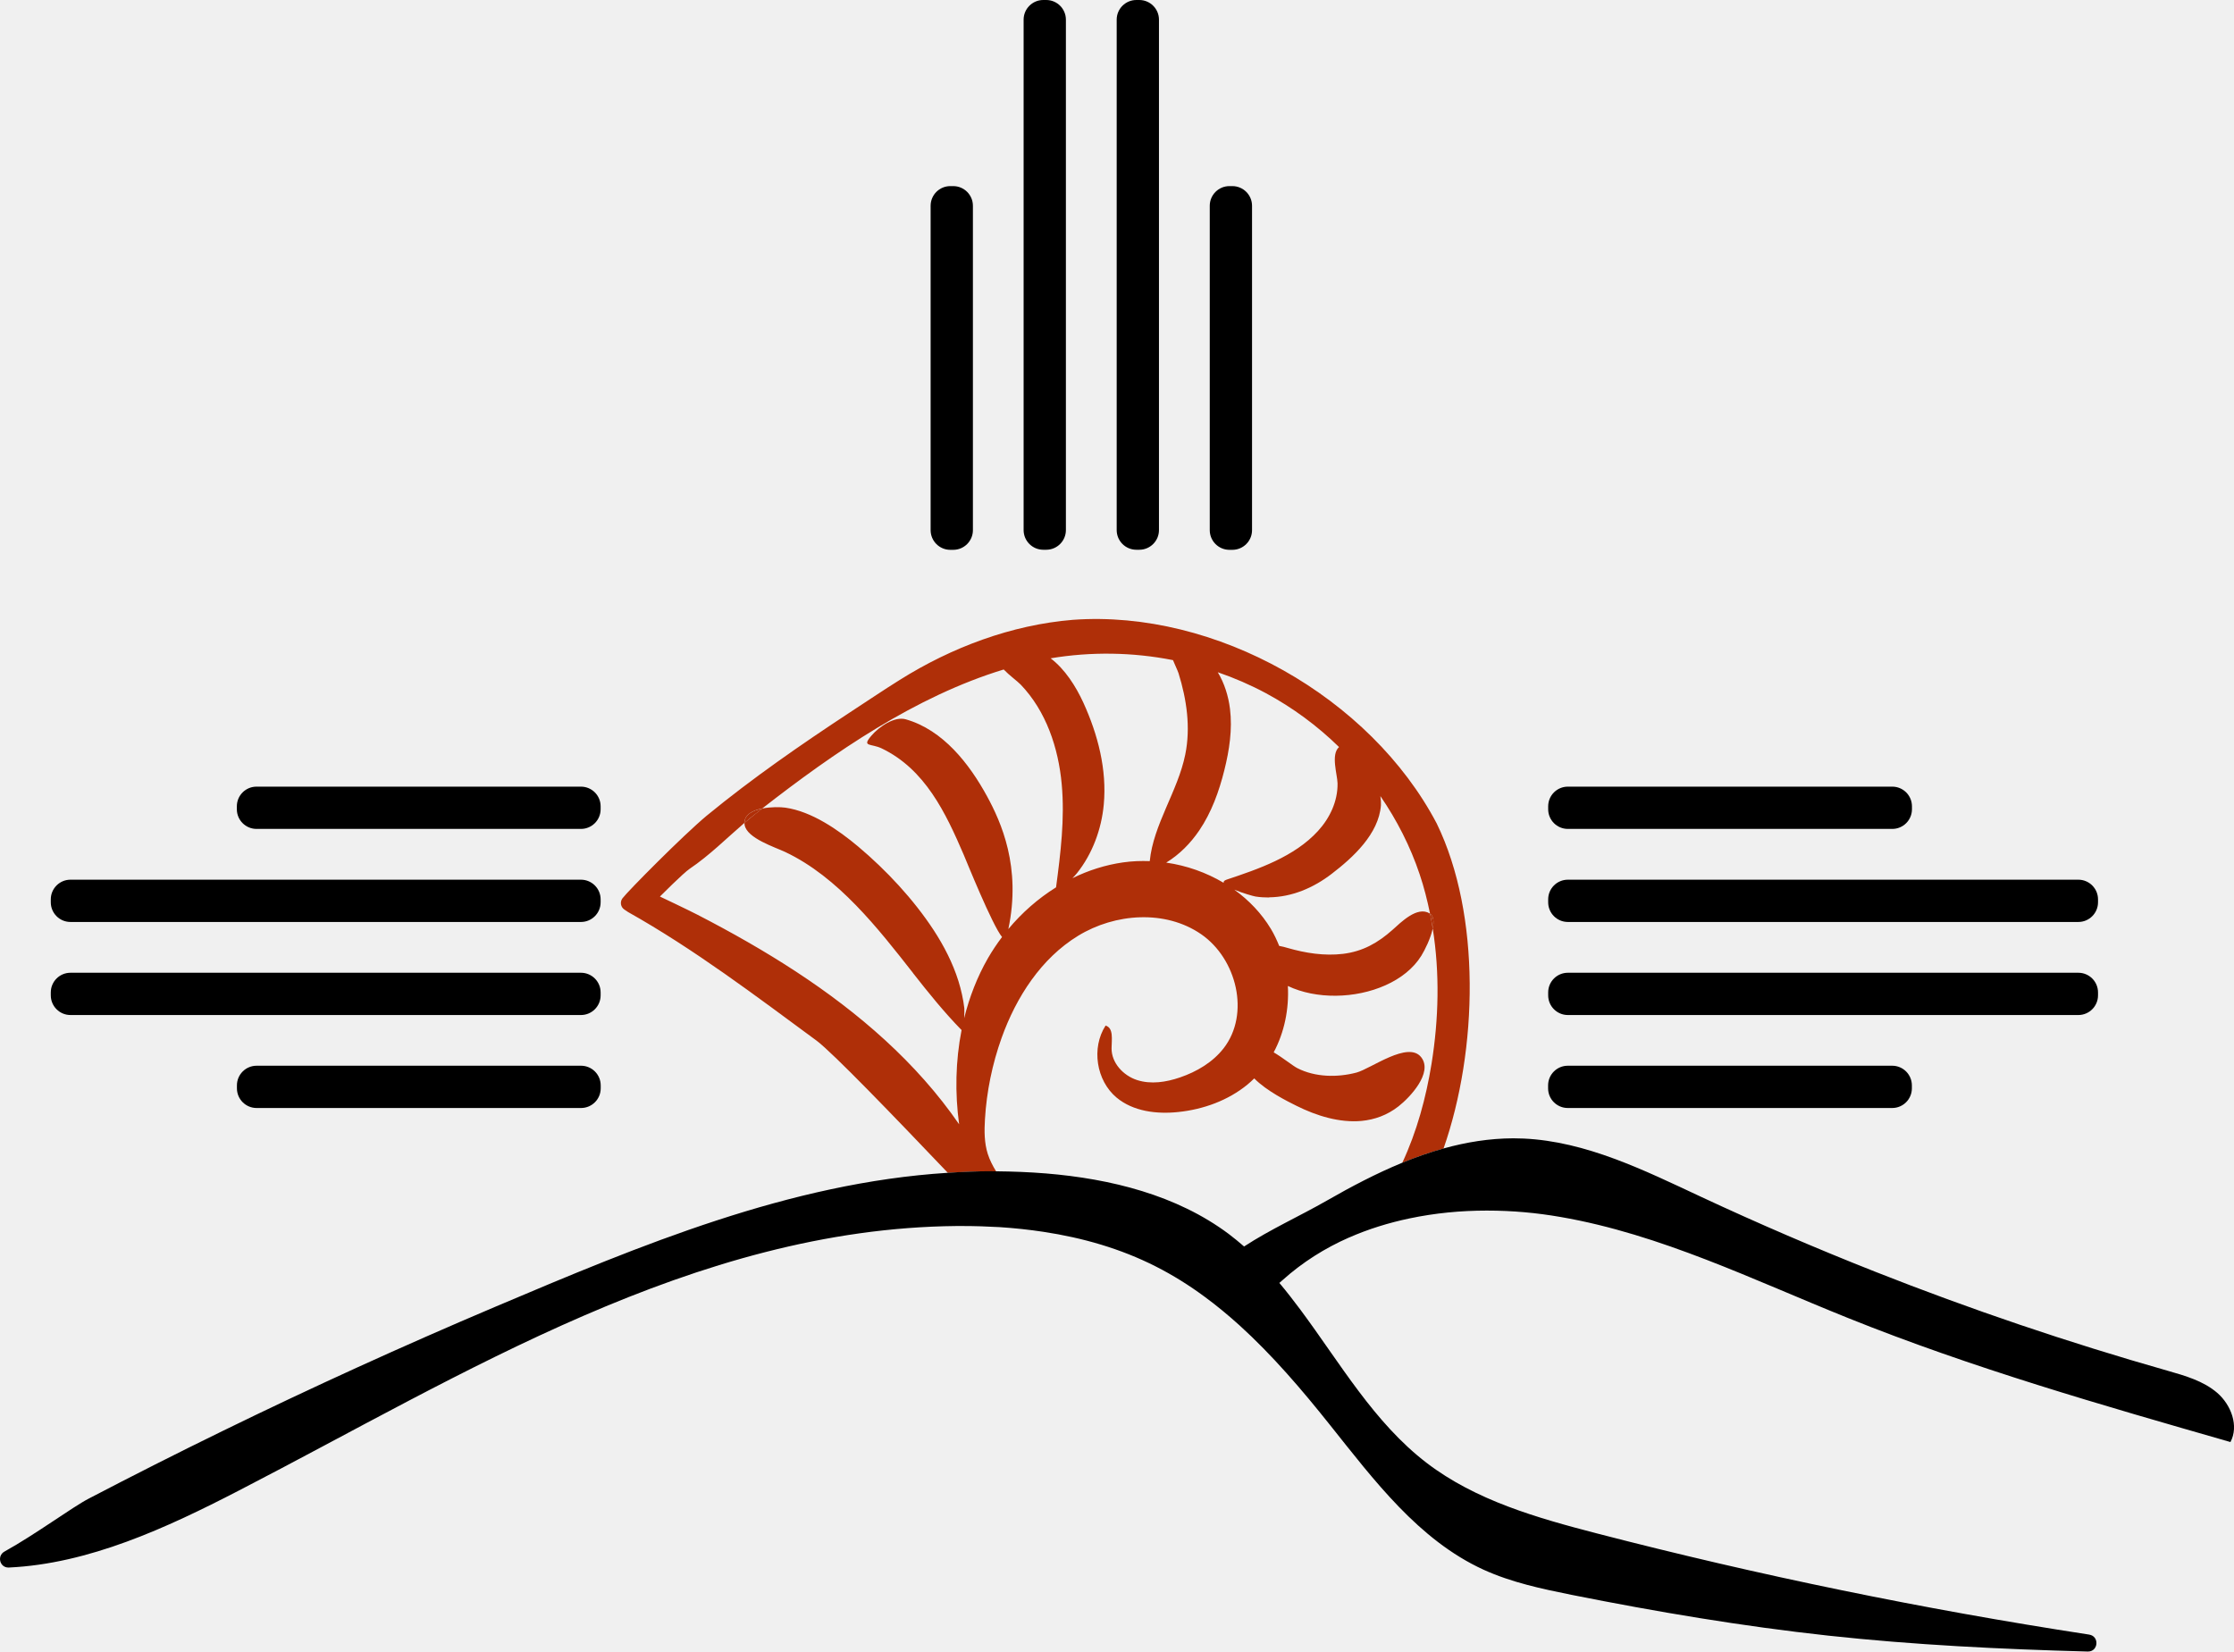
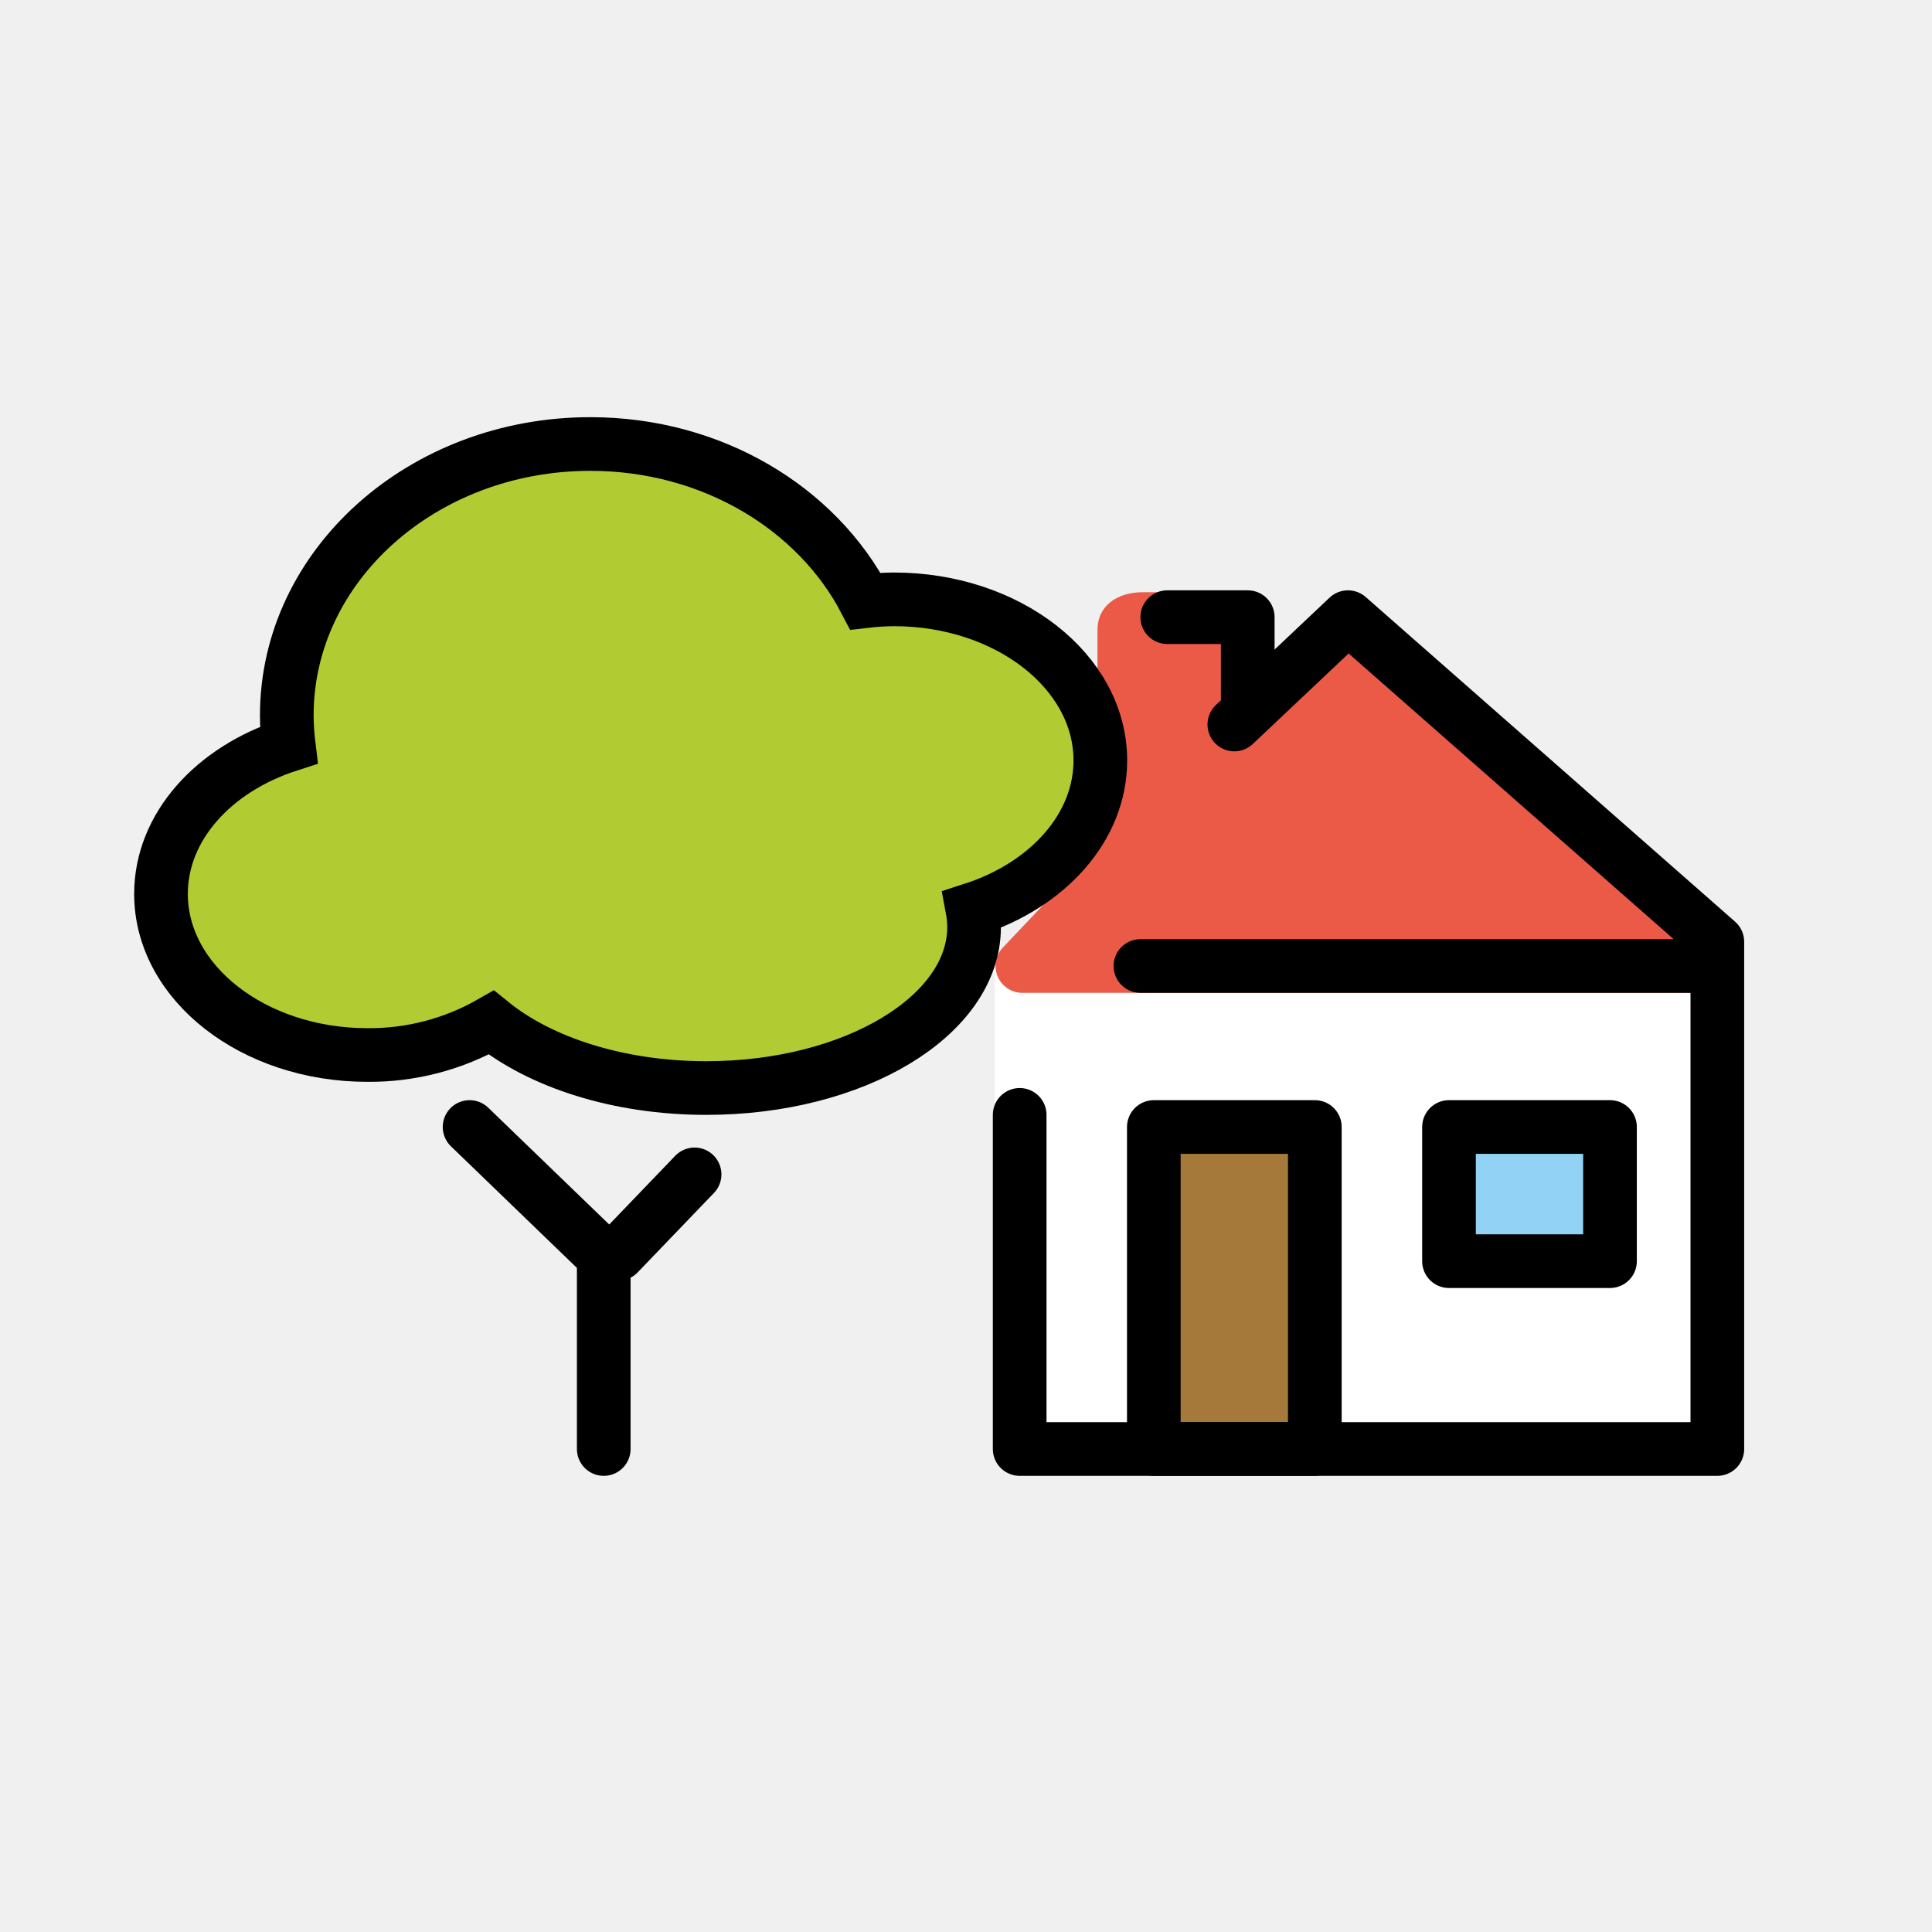
- <svg xmlns="http://www.w3.org/2000/svg" id="Layer_2" data-name="Layer 2" viewBox="0 0 283.72 209.79">
-   <defs>
-     <style>
-       .cls-1, .cls-2 {
-         stroke-width: 0px;
-       }
- 
-       .cls-2 {
-         fill: #af2f08;
-       }
-     </style>
-   </defs>
-   <g id="Layer_2-2" data-name="Layer 2">
-     <g>
-       <rect class="cls-1" x="130" width="5.37" height="69.83" rx="2.5" ry="2.5" />
-       <rect class="cls-1" x="141.82" width="5.37" height="69.83" rx="2.5" ry="2.5" />
-       <rect class="cls-1" x="118.19" y="23.64" width="5.37" height="46.2" rx="2.5" ry="2.5" />
-       <rect class="cls-1" x="153.64" y="23.64" width="5.37" height="46.2" rx="2.5" ry="2.5" />
-     </g>
-     <g>
-       <rect class="cls-1" x="6.45" y="123.56" width="69.83" height="5.37" rx="2.5" ry="2.5" />
-       <rect class="cls-1" x="6.45" y="111.74" width="69.83" height="5.37" rx="2.5" ry="2.5" />
-       <rect class="cls-1" x="30.09" y="135.37" width="46.2" height="5.37" rx="2.5" ry="2.5" />
-       <rect class="cls-1" x="30.08" y="99.92" width="46.2" height="5.37" rx="2.5" ry="2.5" />
-     </g>
-     <g>
-       <rect class="cls-1" x="196.62" y="111.74" width="69.83" height="5.37" rx="2.5" ry="2.5" />
-       <rect class="cls-1" x="196.62" y="123.56" width="69.83" height="5.37" rx="2.5" ry="2.5" />
-       <rect class="cls-1" x="196.62" y="99.92" width="46.2" height="5.37" rx="2.5" ry="2.5" />
-       <rect class="cls-1" x="196.61" y="135.37" width="46.2" height="5.37" rx="2.5" ry="2.5" />
-     </g>
-     <path class="cls-2" d="m96.81,102.7c-1.21.24-2.27.77-2.26,1.83.46-.4.93-.79,1.41-1.16.28-.22.57-.44.85-.66Z" />
-     <path class="cls-2" d="m181.62,116.06c.13.62.24,1.25.34,1.88.17-.82.13-1.54-.34-1.88Z" />
-     <path class="cls-2" d="m182.47,104.61h0c-8.44-16.06-28.07-27.19-46.2-25.88-7.83.64-15.44,3.51-22.01,7.64-1.92,1.19-4.4,2.87-6.28,4.09-6.26,4.12-12.41,8.37-18.23,13.15-3.02,2.52-10.01,9.58-10.7,10.5-.34.46-.23,1.1.24,1.42.25.17.46.31.46.31,8.41,4.72,16.25,10.67,23.99,16.37,2.1,1.6,9.66,9.44,16.64,16.77,1.83-.12,3.68-.2,5.53-.2h0c.2,0,.4.01.6.01-.43-.7-.81-1.43-1.06-2.21-.45-1.41-.45-2.93-.36-4.41.21-3.53.93-7.02,2.12-10.35,1.86-5.18,5.02-10.09,9.72-12.96,4.7-2.87,11.08-3.32,15.61-.2,4.53,3.12,6.24,10.11,2.88,14.47-1.39,1.8-3.43,3-5.57,3.73-1.75.6-3.68.9-5.44.33s-3.26-2.19-3.24-4.04c.01-1.08.28-2.58-.76-2.88-1.83,2.83-1.19,6.99,1.4,9.15,2.12,1.76,5.09,2.12,7.83,1.83,3.18-.33,6.31-1.46,8.78-3.48.31-.25.59-.52.87-.79,1.58,1.61,4.27,2.94,5.36,3.48,2.56,1.28,5.49,2.18,8.28,1.92h-.01c1.65-.16,3.25-.72,4.69-1.85,1.45-1.13,4.41-4.27,2.89-6.23-1.65-2.14-6.37,1.44-8.23,1.94-2.42.64-5.25.6-7.52-.57-.58-.3-1.77-1.28-2.99-2,1.36-2.54,1.96-5.51,1.8-8.43,1.8.86,3.94,1.26,6.09,1.24h.01c4.36-.04,8.83-1.82,10.85-5.08.46-.75,1.19-2.22,1.45-3.46-.1-.63-.21-1.25-.34-1.88-.01-.01-.02-.03-.04-.03-1.59-.99-3.67,1.14-4.74,2.09-1.86,1.65-3.76,2.73-6.28,3.04-2.36.28-4.75-.09-7.03-.75-.34-.1-.71-.2-1.07-.26-.3-.74-.64-1.47-1.05-2.15-1.19-1.98-2.79-3.65-4.65-4.99,1.06.44,2.39.82,2.7.87.57.09,1.14.12,1.71.12v-.02c2.89-.03,5.64-1.2,7.95-2.98,2.73-2.09,5.97-5.06,6.26-8.7.02-.3,0-.71-.07-1.18,2.1,3.06,3.8,6.39,4.98,9.91.56,1.65.98,3.33,1.33,5.03.47.33.51,1.05.34,1.88.9,5.66.76,11.5-.15,17.16-.7,4.33-1.87,8.64-3.72,12.6,1.72-.71,3.46-1.32,5.24-1.81,4.38-12.53,4.77-29.7-.86-41.28Zm-48.35,8.1c-2.28,1.42-4.33,3.22-6.06,5.3,1.67-7.89-.93-13.6-2.7-16.86-2.26-4.14-5.59-8.43-10.32-9.78-1.41-.41-3.36.89-4.39,2.1-1.24,1.45-.04.93,1.34,1.6,5.5,2.65,8.11,8.17,10.39,13.47.34.79,3.64,8.99,4.88,10.48-.65.86-1.25,1.76-1.79,2.69-1.37,2.39-2.36,4.96-3.02,7.62.02-.56.04-1.08.02-1.27-.14-1.17-.4-2.32-.75-3.45-.72-2.29-1.83-4.45-3.14-6.46-2.56-3.91-6.02-7.62-9.59-10.62-2.53-2.12-5.89-4.46-9.25-4.94-.64-.09-1.84-.11-2.93.11-.28.22-.57.44-.85.66-.48.38-.94.77-1.41,1.16,0,.09,0,.18.02.28.3,1.68,3.86,2.81,5.15,3.42,6.73,3.18,11.82,9.74,16.25,15.39h-.01c1.96,2.5,3.95,4.97,6.16,7.23-.77,3.92-.85,8.01-.31,11.97-5.42-7.87-12.76-14.18-20.71-19.39-4.03-2.64-8.22-5.01-12.5-7.22-1.36-.7-4.79-2.32-4.79-2.32,0,0,2.98-2.99,3.77-3.52,2.52-1.7,4.67-3.86,6.97-5.84-.01-1.05,1.05-1.59,2.26-1.83,9.12-7.11,19.47-14.24,30.66-17.65.7.73,1.71,1.46,2.16,1.92,3.22,3.36,4.79,8.02,5.21,12.66.4,4.37-.14,8.74-.72,13.09Zm8.53-3.17c-2.25.32-4.42,1.01-6.45,2.01.19-.21.4-.4.57-.63,1.96-2.45,3.12-5.58,3.41-8.73.41-4.42-.74-8.87-2.58-12.91-.97-2.12-2.36-4.29-4.17-5.66,5.14-.86,10.43-.78,15.54.23.26.65.58,1.28.71,1.68,1.03,3.32,1.55,6.87.85,10.31-.95,4.68-4.05,8.87-4.51,13.54-1.12-.04-2.25,0-3.36.16Zm27.22-10.05c.04,2.28-.98,4.42-2.49,6.07-2.98,3.26-7.57,4.83-11.59,6.17-.33.11-.43.25-.38.41-2.22-1.32-4.72-2.2-7.3-2.57,1.66-1.01,3.08-2.44,4.2-4.09,1.55-2.29,2.51-4.95,3.18-7.64.64-2.55,1.04-5.2.72-7.8-.2-1.63-.71-3.25-1.55-4.65,2.1.72,4.15,1.61,6.11,2.66,3.4,1.83,6.53,4.14,9.29,6.84-1.07.95-.22,3.45-.19,4.61Z" />
-     <path class="cls-1" d="m171.32,157.2c2.45-1.08,5.04-1.88,7.71-2.44,3.19-.67,6.48-.99,9.78-.99s6.31.28,9.37.81c12.74,2.2,24.51,8.01,36.51,12.83,15.8,6.36,32.21,11.06,48.58,15.76,1.09-2.05.09-4.71-1.67-6.24-1.76-1.52-4.08-2.18-6.32-2.82-12.59-3.58-24.99-7.78-37.17-12.59-7.47-2.95-14.86-6.13-22.14-9.53-7.19-3.36-14.53-7-22.46-7.37-.45-.02-.89-.03-1.34-.03h.02c-3.03.01-5.98.49-8.86,1.29-1.78.49-3.52,1.11-5.24,1.81-3.3,1.36-6.49,3.04-9.56,4.8-3.49,2-7.16,3.64-10.53,5.84-.63-.55-1.28-1.08-1.95-1.59-6.62-4.95-14.99-7.01-23.23-7.69-2.12-.17-4.22-.25-6.31-.27-.2,0-.4-.01-.6-.01h0c-1.86,0-3.7.08-5.53.2-20.11,1.27-38.99,9.18-57.58,17.06-11.67,4.95-23.2,10.2-34.58,15.76-5.69,2.78-11.35,5.64-16.96,8.57-2.08,1.08-6.75,4.54-10.69,6.72-.98.54-.61,2.03.49,2.03h.06c10.15-.47,20.01-5.02,29.18-9.76,28.59-14.76,57.9-33.3,91.15-33.62h.77c1.57,0,3.15.05,4.72.14,1.87.12,3.74.32,5.59.6,4.96.75,9.79,2.13,14.26,4.4,2.17,1.1,4.23,2.39,6.18,3.83,1.54,1.13,3.01,2.35,4.43,3.63,4.19,3.8,7.93,8.18,11.46,12.61,5.64,7.07,11.32,14.68,19.54,18.44,3.55,1.62,7.41,2.44,11.24,3.21,10.78,2.15,21.63,3.98,32.55,5.17,10.94,1.19,21.94,1.72,32.95,2.02h.04c1.32,0,1.47-1.94.15-2.15-.06,0-.12-.02-.18-.03-20.99-3.22-41.81-7.5-62.37-12.83-7.59-1.97-15.35-4.18-21.58-8.94-6.69-5.12-10.99-12.67-16.04-19.46-.87-1.16-1.75-2.31-2.68-3.41.14-.13.28-.24.42-.37,2.52-2.26,5.36-4.05,8.43-5.4Z" />
+ <svg xmlns="http://www.w3.org/2000/svg" id="emoji" viewBox="0 0 72 72" version="1.1">
+   <g id="color">
+     <rect x="37.075" y="36.053" width="26.884" height="18.114" fill="#FFFFFF" />
+     <polygon fill="#EA5A47" stroke="#EA5A47" stroke-linecap="round" stroke-linejoin="round" stroke-miterlimit="10" stroke-width="2" points="50.235,23.2 38.1,36 63.5,36" />
+     <path fill="#EA5A47" d="M47.3,26l-6.4,6.059v-8.573c0-0.931,0.755-1.416,1.686-1.416h3.028 c0.931,0,1.686,0.485,1.686,1.416C47.3,23.486,47.3,26,47.3,26z" />
+     <rect x="43" y="42" width="6" height="12" fill="#A57939" />
+     <rect x="54" y="42" width="6" height="5" fill="#92D3F5" />
+     <path fill="#B1CC33" d="M41.006,28.339c0-3.312-3.445-6.003-7.694-6.003c-0.355,0.003-0.71,0.025-1.062,0.066 c-1.8-3.455-5.707-5.855-10.25-5.855c-6.248,0-11.312,4.529-11.312,10.114c0.001,0.369,0.025,0.738,0.07,1.104 C7.966,28.666,6,30.81,6,33.314c0,3.312,3.445,6.003,7.694,6.003c1.615,0.014,3.206-0.402,4.614-1.207 c1.818,1.477,4.726,2.438,8.015,2.438c5.511,0,9.978-2.688,9.978-6.003c-0.001-0.219-0.021-0.438-0.061-0.653 C39.036,32.99,41.006,30.845,41.006,28.339z" />
+   </g>
+   <g id="hair" />
+   <g id="skin" />
+   <g id="skin-shadow" />
+   <g id="line">
+     <polyline fill="none" stroke="#000000" stroke-linecap="round" stroke-linejoin="round" stroke-miterlimit="10" stroke-width="2" points="46,27 50.235,23 64,35.098 64,54 38,54 38,41.548" />
+     <rect x="43" y="42" width="6" height="12" fill="none" stroke="#000000" stroke-linecap="round" stroke-linejoin="round" stroke-miterlimit="10" stroke-width="2" />
+     <rect x="54" y="42" width="6" height="5" fill="none" stroke="#000000" stroke-linecap="round" stroke-linejoin="round" stroke-miterlimit="10" stroke-width="2" />
+     <polyline fill="none" stroke="#000000" stroke-linecap="round" stroke-linejoin="round" stroke-miterlimit="10" stroke-width="2" points="43.5,23 46.5,23 46.5,26" />
+     <path fill="none" stroke="#000000" stroke-miterlimit="10" stroke-width="2" d="M31.245,39.34" />
+     <polyline fill="none" stroke="#000000" stroke-linecap="round" stroke-linejoin="round" stroke-width="2" points="22.5,54 22.5,46.827 17.5,42" />
+     <line x1="23.041" x2="25.885" y1="46.727" y2="43.766" fill="none" stroke="#000000" stroke-linecap="round" stroke-linejoin="round" stroke-width="2" />
+     <path fill="none" stroke="#000000" stroke-linecap="round" stroke-miterlimit="10" stroke-width="2" d="M41.006,28.339 c0-3.312-3.445-6.003-7.694-6.003c-0.355,0.003-0.71,0.025-1.062,0.066c-1.8-3.455-5.707-5.855-10.25-5.855 c-6.248,0-11.312,4.529-11.312,10.114c0.001,0.369,0.025,0.738,0.07,1.104C7.966,28.666,6,30.81,6,33.314 c0,3.312,3.445,6.003,7.694,6.003c1.615,0.014,3.206-0.402,4.614-1.207c1.818,1.477,4.726,2.438,8.015,2.438 c5.511,0,9.978-2.688,9.978-6.003c-0.001-0.219-0.021-0.438-0.061-0.653 C39.036,32.99,41.006,30.845,41.006,28.339z" />
+     <line x1="63.5" x2="42.5" y1="36" y2="36" fill="none" stroke="#000000" stroke-linecap="round" stroke-linejoin="round" stroke-miterlimit="10" stroke-width="2" />
  </g>
</svg>
